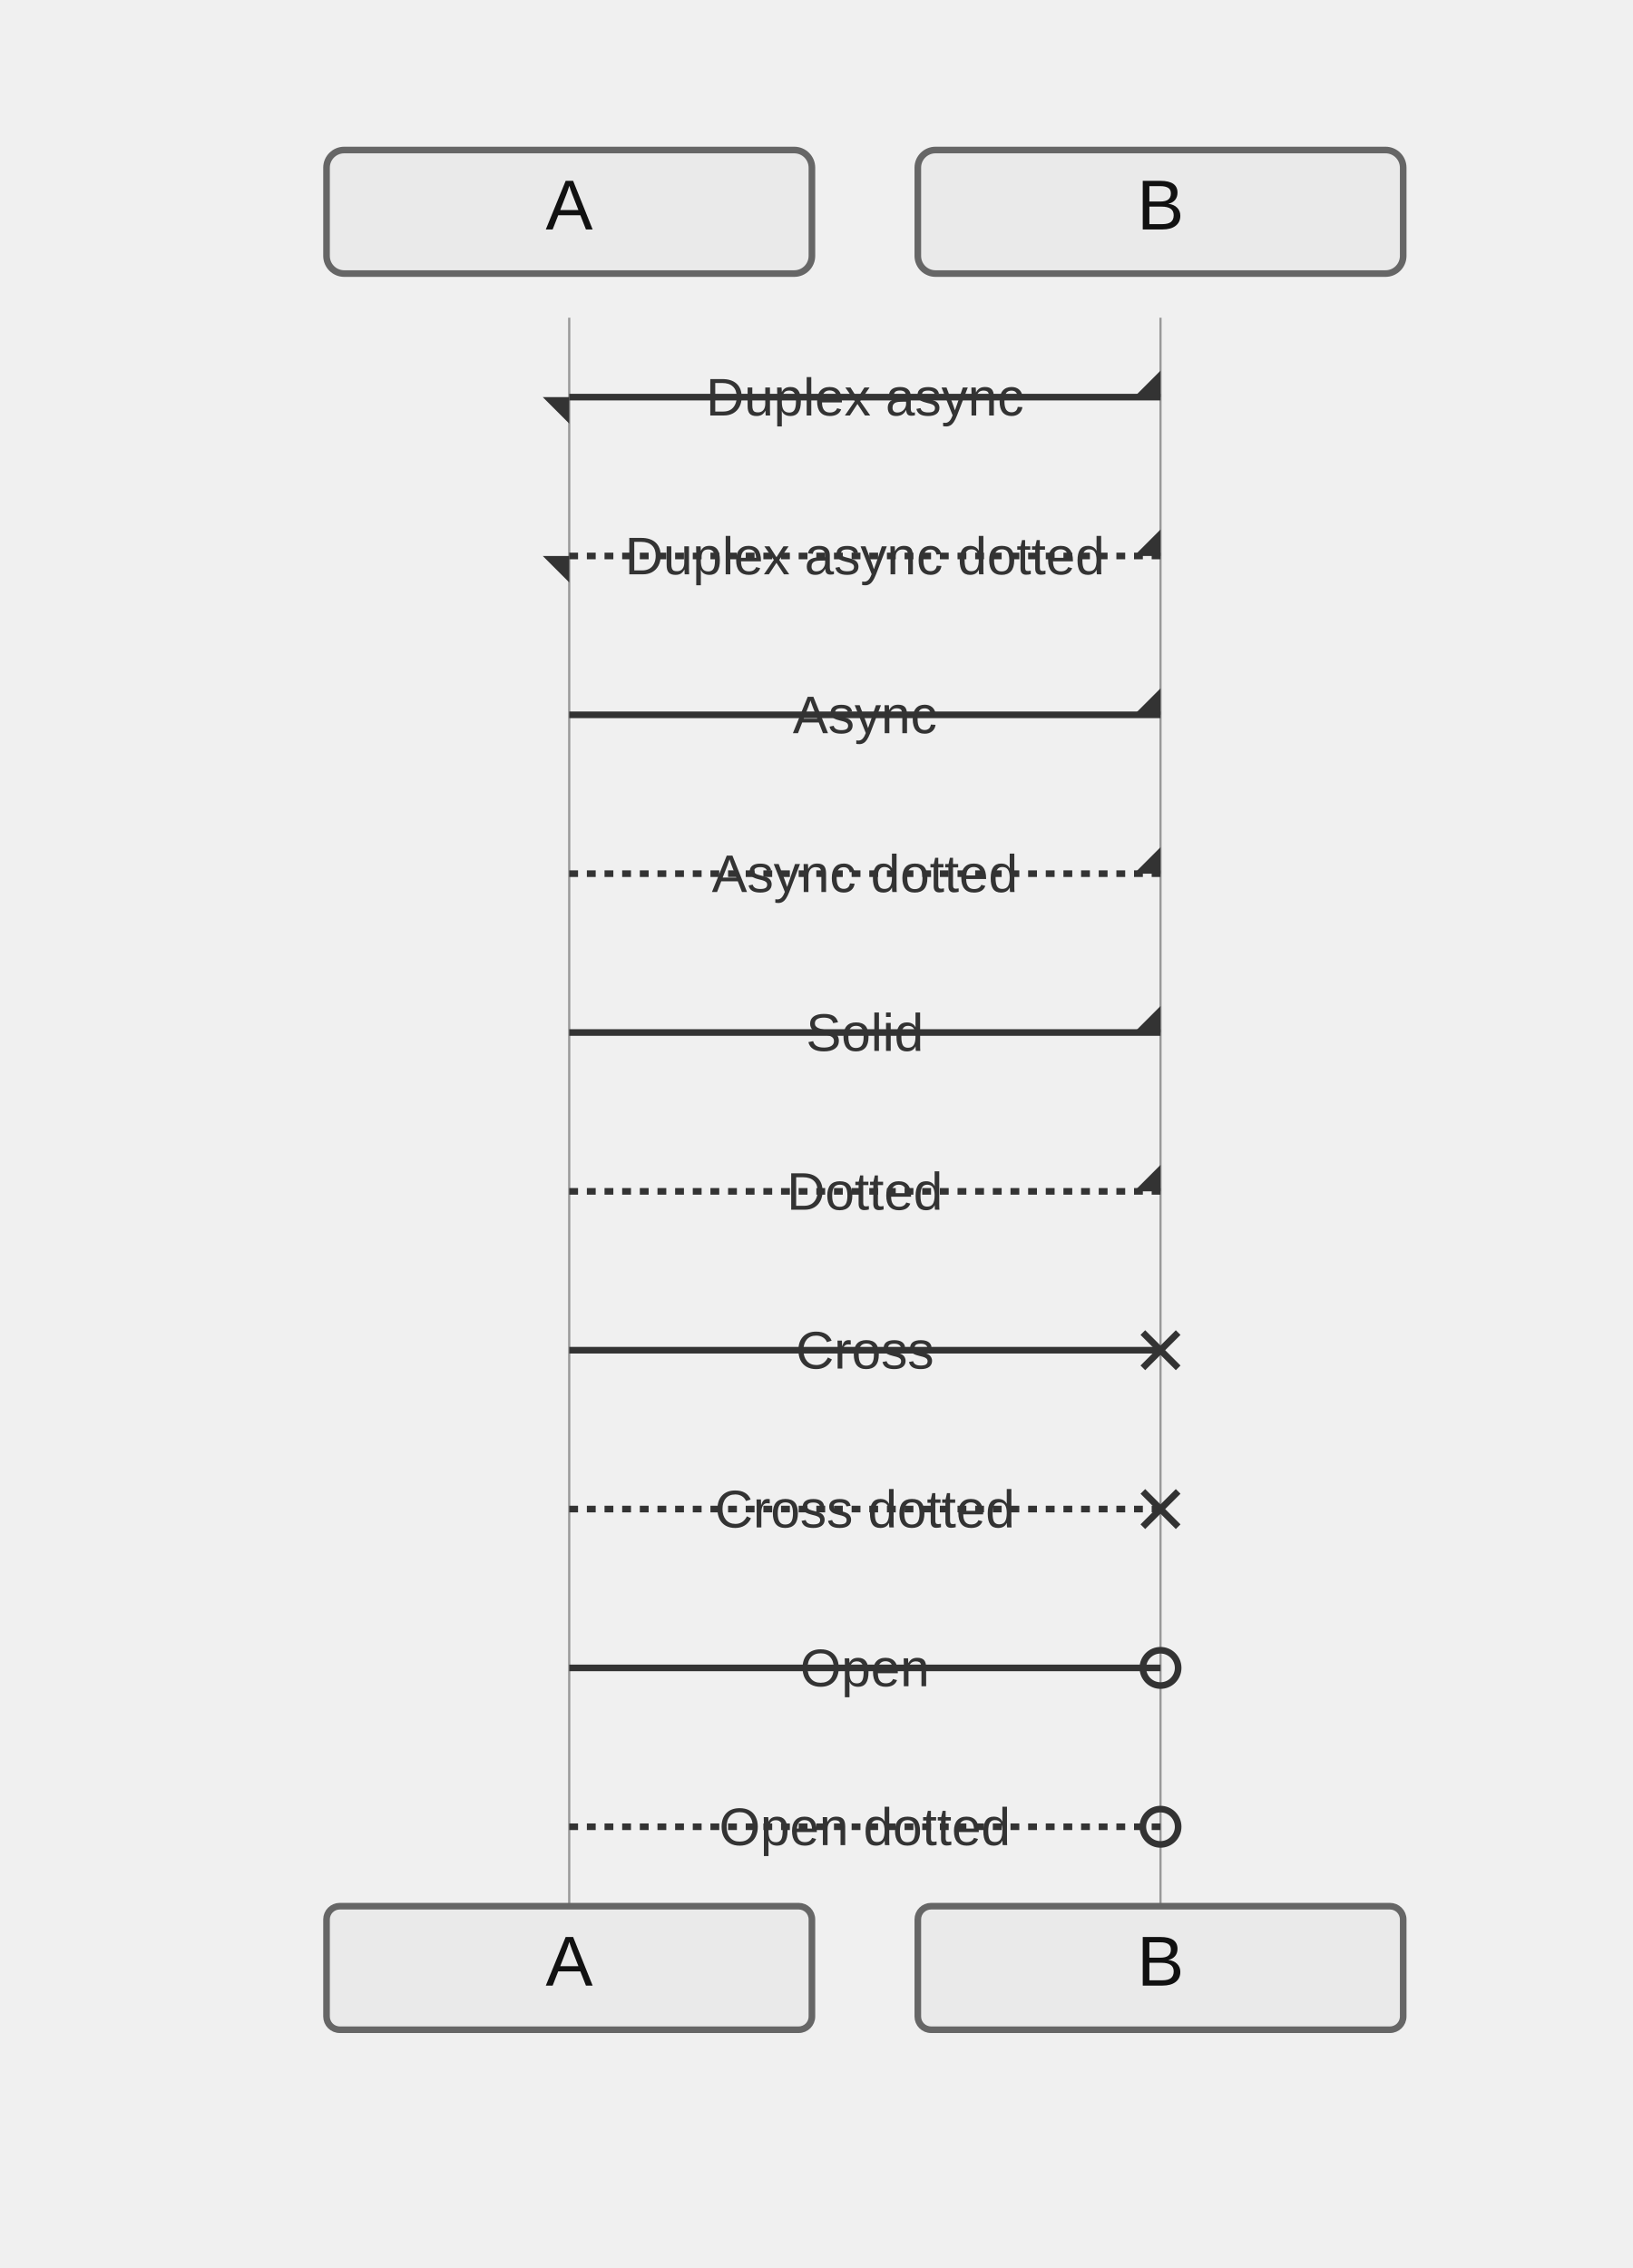
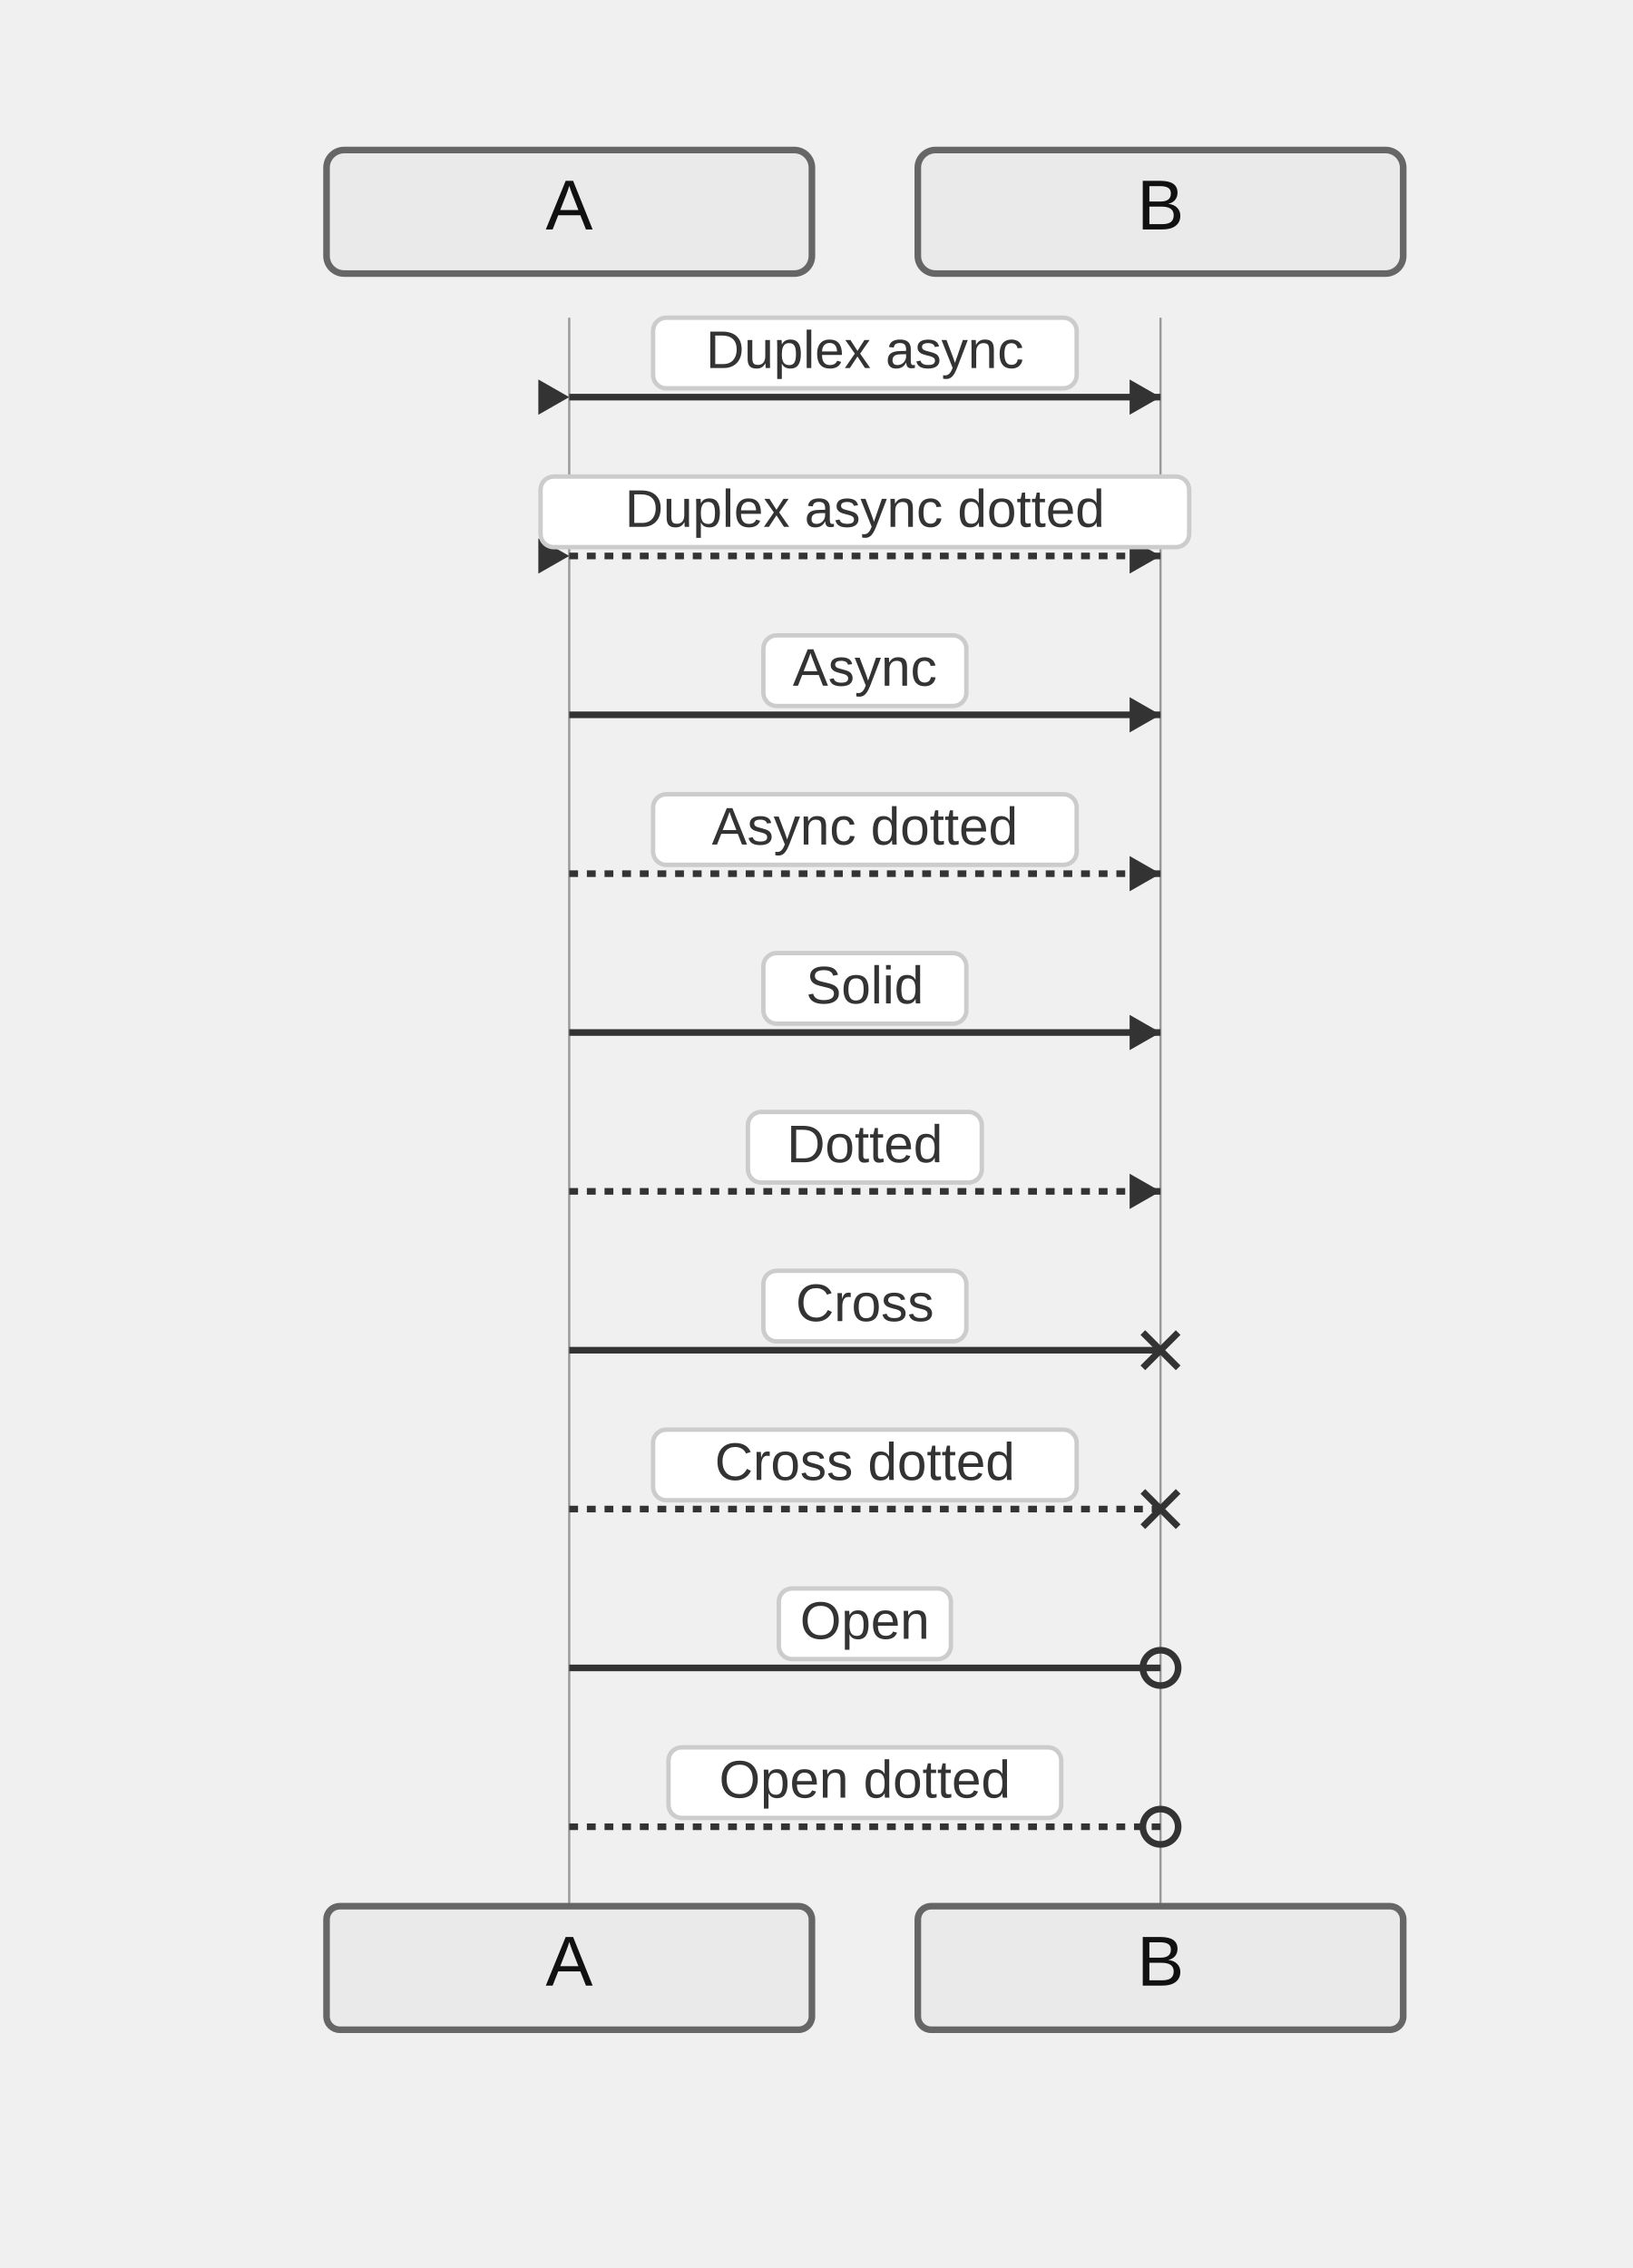
<svg xmlns="http://www.w3.org/2000/svg" width="370" height="514" viewBox="-50 -10 370 514">
  <style>
    .actor-rect { fill: #eaeaea; stroke: #666; stroke-width: 1.5px; }
    .actor-label { font-family: "Trebuchet MS", Verdana, Arial, sans-serif; font-size: 16px; fill: #111; }
    .lifeline { stroke: #999; stroke-width: 0.5px; }
    .activation { fill: #f4f4f4; stroke: #666; stroke-width: 1px; }
    .msg-line { stroke: #333; stroke-width: 1.5px; fill: none; }
    .msg-line.dotted { stroke-dasharray: 2 2; }
    .msg-line.thick { stroke-width: 3px; }
-     .msg-label { font-family: "Trebuchet MS", Verdana, Arial, sans-serif; font-size: 12px; fill: #333; dominant-baseline: central; }
+     .msg-label { font-family: "Trebuchet MS", Verdana, Arial, sans-serif; font-size: 12px; fill: #333; dominant-baseline: middle; }
+     .msg-label-bg { fill: #ffffff; stroke: #cccccc; stroke-width: 1px; rx: 3; }
    .arrowhead { fill: #333; }
    .openhead { fill: none; stroke: #333; stroke-width: 1.5px; }
    .crosshead { stroke: #333; stroke-width: 1.5px; }
    .note { fill: #fff5ad; stroke: #aaaa33; stroke-width: 1px; }
    .note-text { font-family: "Trebuchet MS", Verdana, Arial, sans-serif; font-size: 12px; fill: #333; }
    .group-frame { fill: none; stroke: #999; stroke-width: 1px; rx: 4; }
    .group-title { font-family: Arial, sans-serif; font-size: 12px; fill: #333; }
    .group-title-bg { fill: #ffffff; stroke: #999; stroke-width: 1px; rx: 3; }
  </style>
  <g class="actor" transform="translate(24,24)">
    <rect class="actor-rect" width="110" height="28" rx="4" fill="#eaeaea" stroke="#666" />
    <text class="actor-label" x="55" y="18" text-anchor="middle">A</text>
  </g>
  <g class="actor" transform="translate(158,24)">
    <rect class="actor-rect" width="110" height="28" rx="4" fill="#eaeaea" stroke="#666" />
    <text class="actor-label" x="55" y="18" text-anchor="middle">B</text>
  </g>
  <line class="lifeline" x1="79" y1="62" x2="79" y2="422" />
  <line class="lifeline" x1="213" y1="62" x2="213" y2="422" />
  <path class="msg-line solid" d="M 79 80 L 213 80" />
-   <path class="arrowhead" transform="translate(79,80) rotate(180.00)" d="M 0 0 L 0 -6 L 6 0 Z" />
-   <path class="arrowhead" transform="translate(213,80) rotate(0.00)" d="M 0 0 L 0 -6 L -6 0 Z" />
-   <text class="msg-label" x="146" y="80" text-anchor="middle">Duplex async</text>
+   <path class="arrowhead" transform="translate(79,80) rotate(0.00)" d="M 0 0 L -7 -4 L -7 4 Z" />
+   <path class="arrowhead" transform="translate(213,80) rotate(0.00)" d="M 0 0 L -7 -4 L -7 4 Z" />
+   <rect class="msg-label-bg" x="98" y="62" width="96" height="16" rx="3" />
+   <text class="msg-label" x="146" y="70" text-anchor="middle">Duplex async</text>
  <path class="msg-line dotted" d="M 79 116 L 213 116" />
-   <path class="arrowhead" transform="translate(79,116) rotate(180.00)" d="M 0 0 L 0 -6 L 6 0 Z" />
-   <path class="arrowhead" transform="translate(213,116) rotate(0.00)" d="M 0 0 L 0 -6 L -6 0 Z" />
-   <text class="msg-label" x="146" y="116" text-anchor="middle">Duplex async dotted</text>
+   <path class="arrowhead" transform="translate(79,116) rotate(0.00)" d="M 0 0 L -7 -4 L -7 4 Z" />
+   <path class="arrowhead" transform="translate(213,116) rotate(0.00)" d="M 0 0 L -7 -4 L -7 4 Z" />
+   <rect class="msg-label-bg" x="72.5" y="98" width="147" height="16" rx="3" />
+   <text class="msg-label" x="146" y="106" text-anchor="middle">Duplex async dotted</text>
  <path class="msg-line solid" d="M 79 152 L 213 152" />
-   <path class="arrowhead" transform="translate(213,152) rotate(0.00)" d="M 0 0 L 0 -6 L -6 0 Z" />
-   <text class="msg-label" x="146" y="152" text-anchor="middle">Async</text>
+   <path class="arrowhead" transform="translate(213,152) rotate(0.00)" d="M 0 0 L -7 -4 L -7 4 Z" />
+   <rect class="msg-label-bg" x="123" y="134" width="46" height="16" rx="3" />
+   <text class="msg-label" x="146" y="142" text-anchor="middle">Async</text>
  <path class="msg-line dotted" d="M 79 188 L 213 188" />
-   <path class="arrowhead" transform="translate(213,188) rotate(0.00)" d="M 0 0 L 0 -6 L -6 0 Z" />
-   <text class="msg-label" x="146" y="188" text-anchor="middle">Async dotted</text>
+   <path class="arrowhead" transform="translate(213,188) rotate(0.00)" d="M 0 0 L -7 -4 L -7 4 Z" />
+   <rect class="msg-label-bg" x="98" y="170" width="96" height="16" rx="3" />
+   <text class="msg-label" x="146" y="178" text-anchor="middle">Async dotted</text>
  <path class="msg-line solid" d="M 79 224 L 213 224" />
-   <path class="arrowhead" transform="translate(213,224) rotate(0.00)" d="M 0 0 L 0 -6 L -6 0 Z" />
-   <text class="msg-label" x="146" y="224" text-anchor="middle">Solid</text>
+   <path class="arrowhead" transform="translate(213,224) rotate(0.00)" d="M 0 0 L -7 -4 L -7 4 Z" />
+   <rect class="msg-label-bg" x="123" y="206" width="46" height="16" rx="3" />
+   <text class="msg-label" x="146" y="214" text-anchor="middle">Solid</text>
  <path class="msg-line dotted" d="M 79 260 L 213 260" />
-   <path class="arrowhead" transform="translate(213,260) rotate(0.00)" d="M 0 0 L 0 -6 L -6 0 Z" />
-   <text class="msg-label" x="146" y="260" text-anchor="middle">Dotted</text>
+   <path class="arrowhead" transform="translate(213,260) rotate(0.00)" d="M 0 0 L -7 -4 L -7 4 Z" />
+   <rect class="msg-label-bg" x="119.5" y="242" width="53" height="16" rx="3" />
+   <text class="msg-label" x="146" y="250" text-anchor="middle">Dotted</text>
  <path class="msg-line solid" d="M 79 296 L 213 296" />
  <g class="crosshead" transform="translate(213,296) rotate(0.00)">
    <path d="M -4 -4 L 4 4" />
    <path d="M -4 4 L 4 -4" />
  </g>
-   <text class="msg-label" x="146" y="296" text-anchor="middle">Cross</text>
+   <rect class="msg-label-bg" x="123" y="278" width="46" height="16" rx="3" />
+   <text class="msg-label" x="146" y="286" text-anchor="middle">Cross</text>
  <path class="msg-line dotted" d="M 79 332 L 213 332" />
  <g class="crosshead" transform="translate(213,332) rotate(0.00)">
    <path d="M -4 -4 L 4 4" />
    <path d="M -4 4 L 4 -4" />
  </g>
-   <text class="msg-label" x="146" y="332" text-anchor="middle">Cross dotted</text>
+   <rect class="msg-label-bg" x="98" y="314" width="96" height="16" rx="3" />
+   <text class="msg-label" x="146" y="322" text-anchor="middle">Cross dotted</text>
  <path class="msg-line solid" d="M 79 368 L 213 368" />
  <circle class="openhead" cx="213" cy="368" r="4" />
-   <text class="msg-label" x="146" y="368" text-anchor="middle">Open</text>
+   <rect class="msg-label-bg" x="126.5" y="350" width="39" height="16" rx="3" />
+   <text class="msg-label" x="146" y="358" text-anchor="middle">Open</text>
  <path class="msg-line dotted" d="M 79 404 L 213 404" />
  <circle class="openhead" cx="213" cy="404" r="4" />
-   <text class="msg-label" x="146" y="404" text-anchor="middle">Open dotted</text>
+   <rect class="msg-label-bg" x="101.5" y="386" width="89" height="16" rx="3" />
+   <text class="msg-label" x="146" y="394" text-anchor="middle">Open dotted</text>
  <g class="actor" transform="translate(24,422)">
    <rect class="actor-rect" width="110" height="28" rx="3" fill="#eaeaea" stroke="#666" />
    <text class="actor-label" x="55" y="18" text-anchor="middle">A</text>
  </g>
  <g class="actor" transform="translate(158,422)">
    <rect class="actor-rect" width="110" height="28" rx="3" fill="#eaeaea" stroke="#666" />
    <text class="actor-label" x="55" y="18" text-anchor="middle">B</text>
  </g>
</svg>
